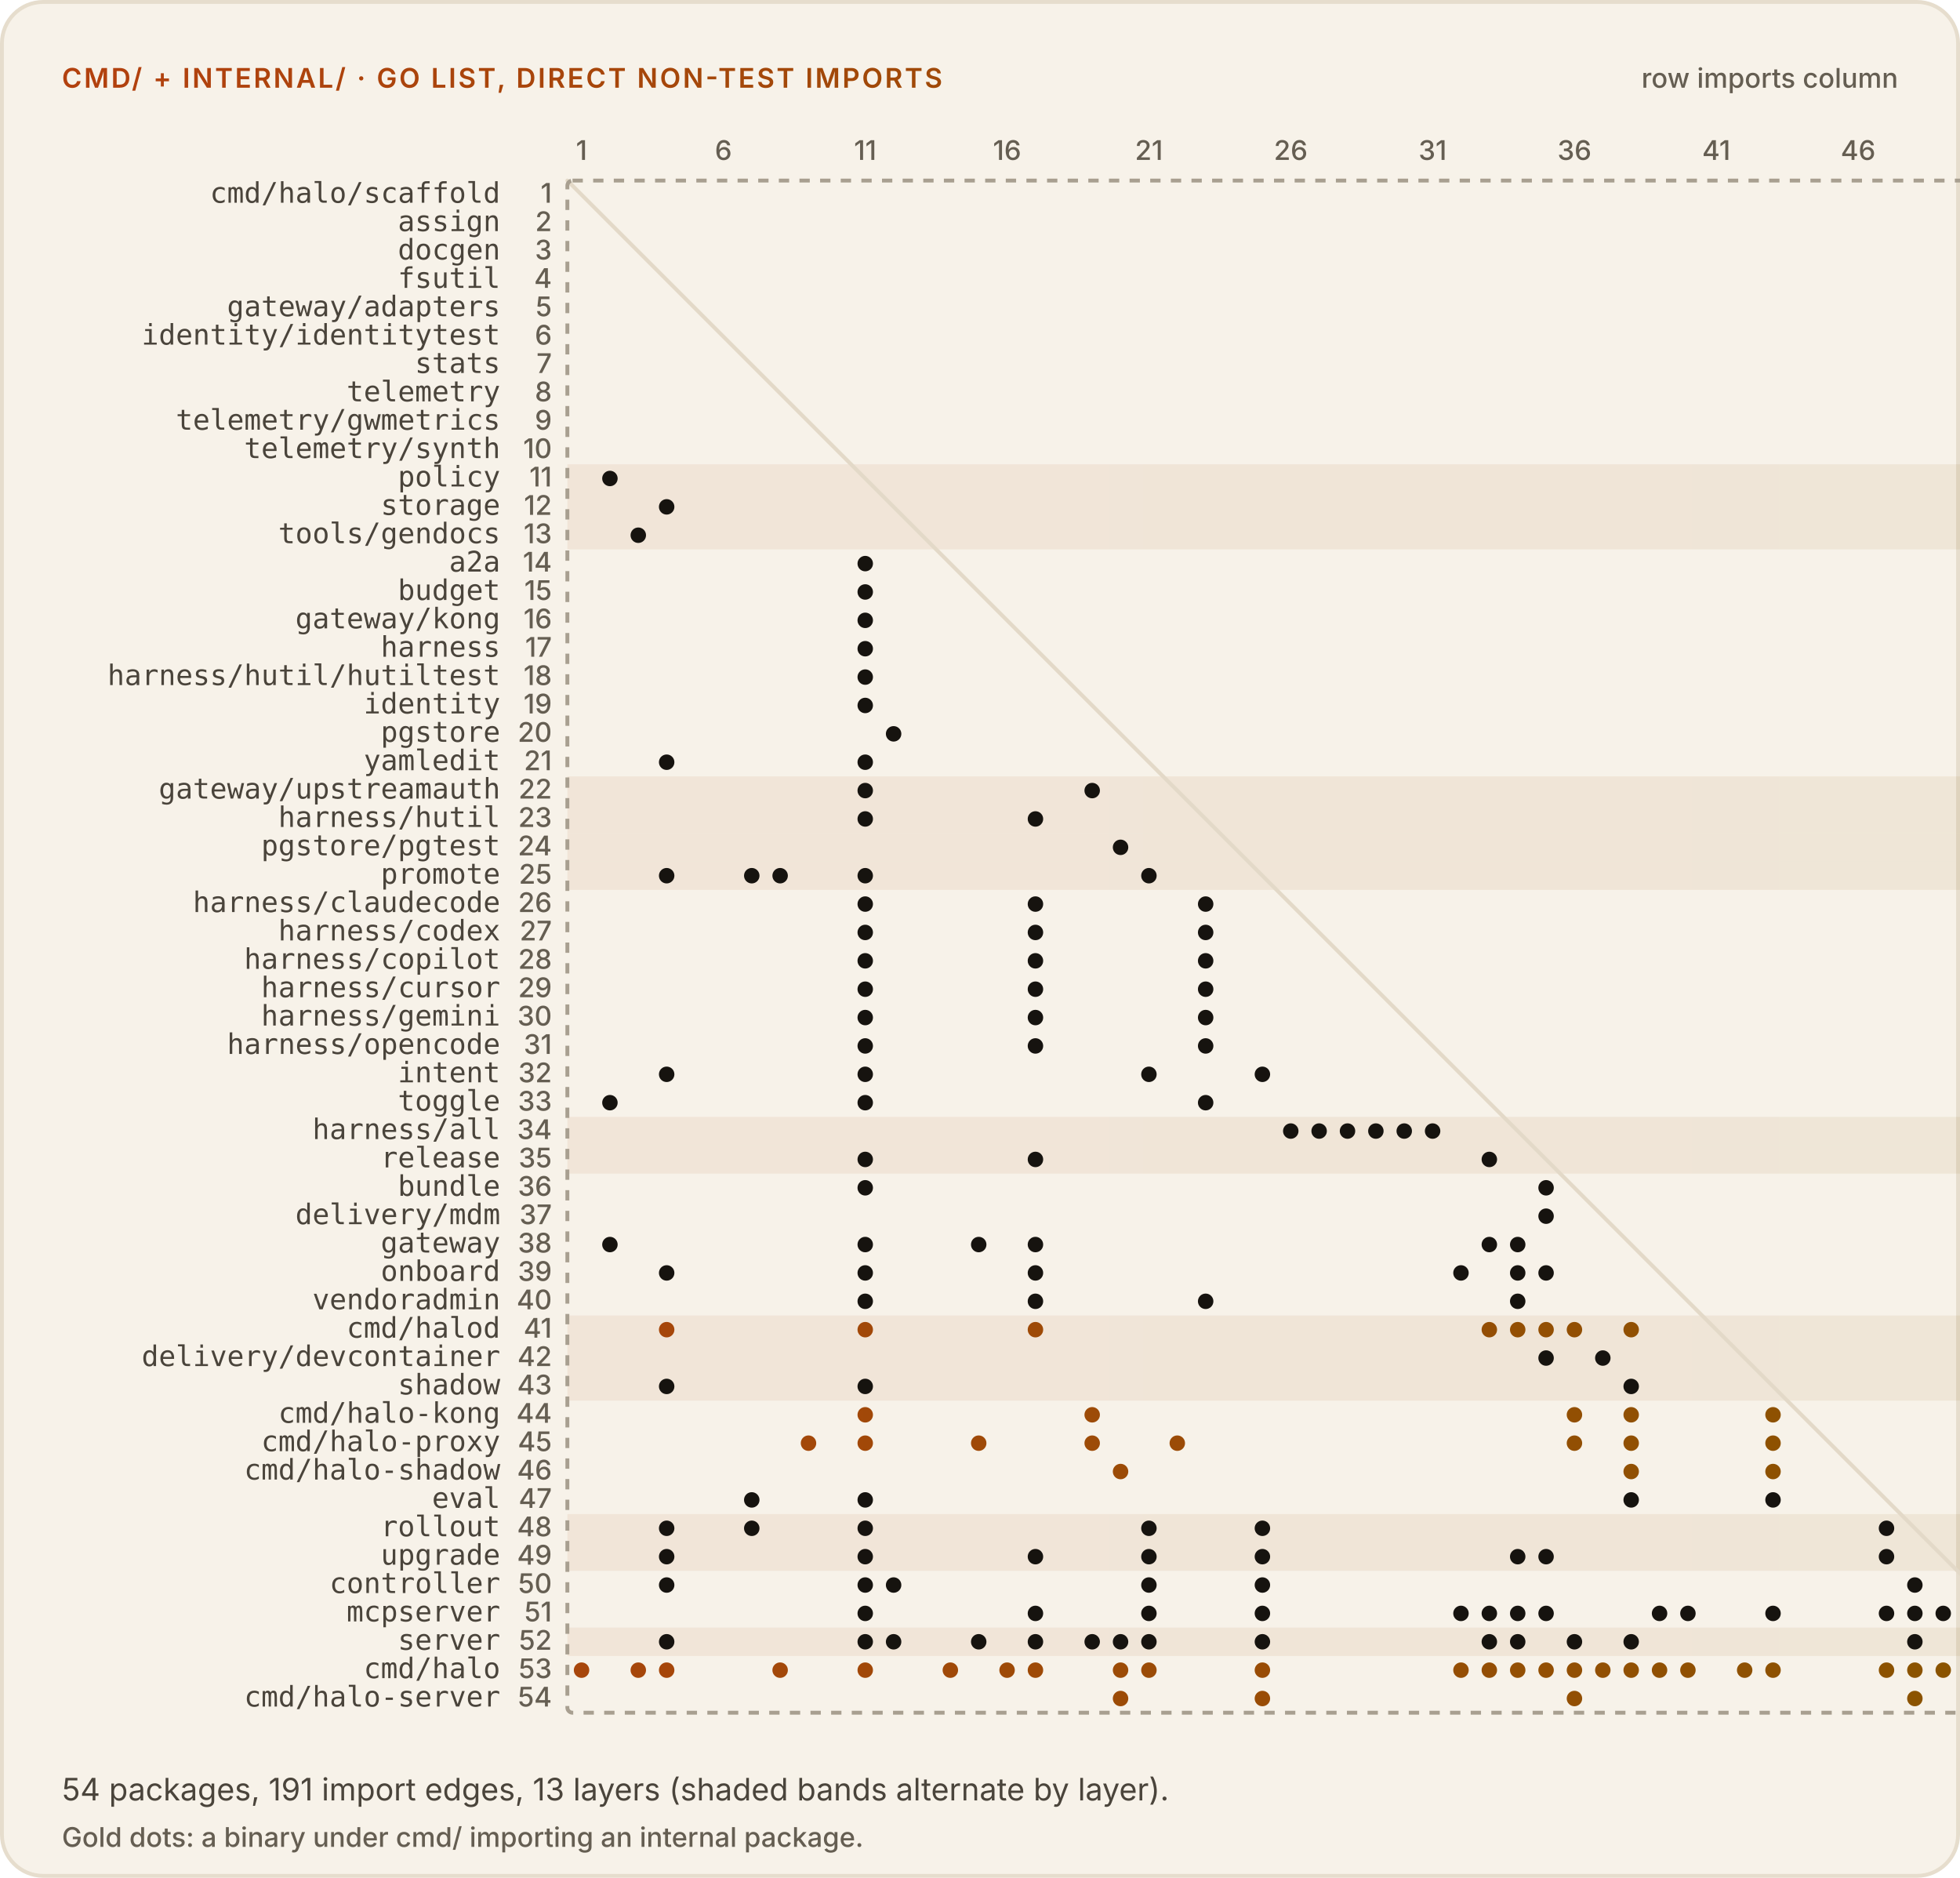
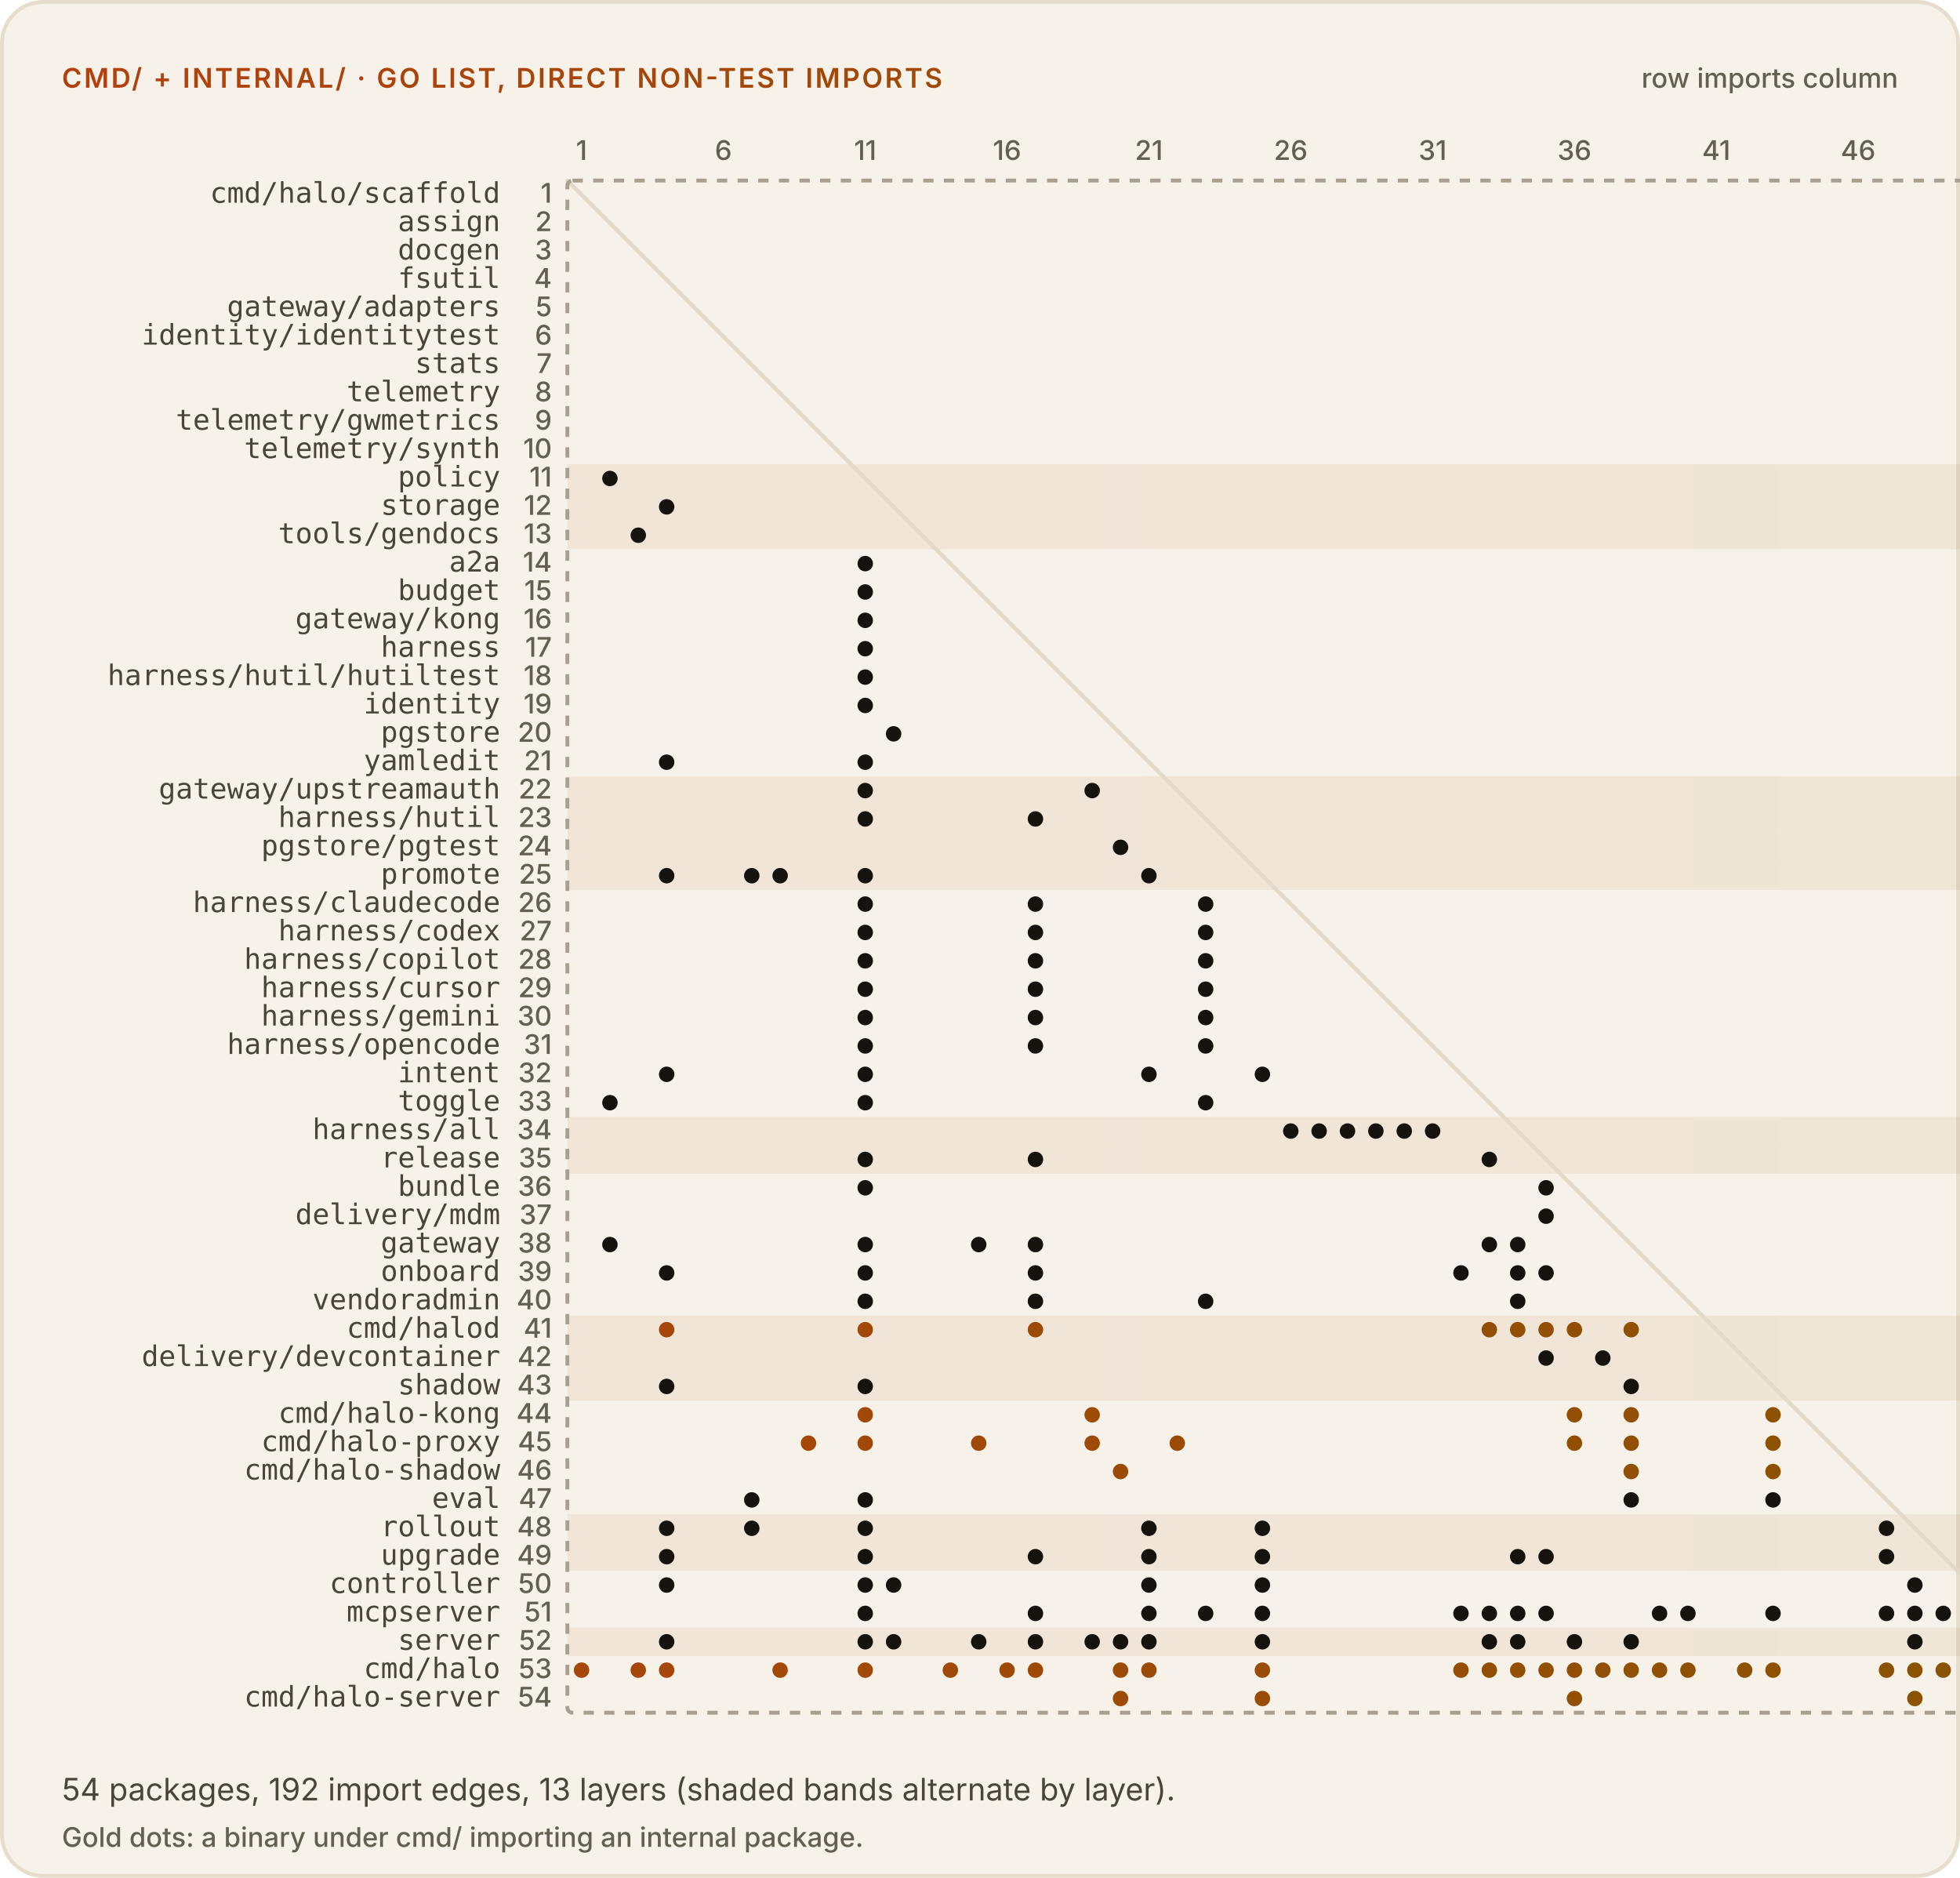
<svg xmlns="http://www.w3.org/2000/svg" viewBox="0 0 760 728" width="760" height="728" role="img" aria-labelledby="t d" font-family="ui-sans-serif,-apple-system,Inter,'Segoe UI',sans-serif">
  <style>
.cv{fill:#f7f2e9;stroke:#e6ddcd;stroke-width:1.5}
.card{fill:#fffdf9;stroke:#e3d9c8;stroke-width:1.5}
.soft{fill:url(#gs)}
.ring{fill:none;stroke:url(#ga);stroke-width:1.5}
.dcard{fill:#fbedea;stroke:#b42323;stroke-width:1.5}
.ghost{fill:none;stroke:#a89f90;stroke-width:1.5;stroke-dasharray:4 4}
.zone{fill:#f3ece0;stroke:#e0d5c2;stroke-width:1.5}
.chip{fill:#f3ece0;stroke:#e3d9c8;stroke-width:1}
text{font-family:ui-sans-serif,-apple-system,Inter,'Segoe UI',sans-serif}
.t{font-size:13.5px;font-weight:600;fill:#16130f}
.tm{font:600 12.5px ui-monospace,'SF Mono','JetBrains Mono',Menlo,Consolas,monospace;fill:#16130f}
.td{fill:#b42323}
.s{font-size:12px;fill:#4a443b}
.m{font:11px ui-monospace,'SF Mono','JetBrains Mono',Menlo,Consolas,monospace;fill:#4a443b}
.xs{font-size:10.5px;font-weight:500;fill:#655e52}
.xm{font-family:ui-monospace,'SF Mono','JetBrains Mono',Menlo,Consolas,monospace;font-weight:400}
.xa{fill:url(#ga);font-weight:600}
.xd{fill:#b42323;font-weight:600}
.xw{fill:#fffdf9;font-weight:600}
.k{font-size:10.5px;font-weight:600;letter-spacing:.08em;fill:#655e52}
.ka{fill:url(#ga)}
.h1{font-size:42px;font-weight:700;letter-spacing:-.02em;fill:#16130f}
.ln,.la,.ld,.lm{fill:none;stroke-width:1.5;stroke-linecap:round;stroke-linejoin:round}
.ln{stroke:#a89f90}.la{stroke:url(#ga)}.ld{stroke:#b42323}.lm{stroke:#e3d9c8}
.lane{stroke:#e3d9c8;stroke-width:1.5;stroke-dasharray:3 4}
.dash{stroke-dasharray:5 5}
.dl{fill:#a89f90}.da{fill:url(#ga)}.dd{fill:#b42323}
.pl{fill:#f7f2e9}.pa{fill:#f7f2e9;stroke:url(#ga);stroke-width:1}
.pd{fill:#fbedea;stroke:#b42323;stroke-width:1}.ps{fill:url(#ga)}
.fa{fill:url(#ga)}.fs{fill:url(#gs)}.fm{fill:#f3ece0}.fd{fill:#b42323}.ft{fill:#16130f}
.bdg{fill:url(#ga)}.bn{font-size:9.5px;font-weight:700;fill:#fffdf9}
.ic{fill:none;stroke:url(#ga);stroke-width:1.75;stroke-linecap:round;stroke-linejoin:round}
.pkt{fill:url(#ga)}
.grow{transform-box:fill-box;transform-origin:left;animation:grow 4.8s cubic-bezier(.6,0,.2,1) infinite}
@keyframes grow{0%{transform:scaleX(.08)}25%{transform:scaleX(.3)}50%{transform:scaleX(.55)}75%,100%{transform:scaleX(1)}}
.flow{stroke-dasharray:4 6;animation:flow 1.1s linear infinite}
@keyframes flow{to{stroke-dashoffset:-20}}
.blink{animation:blink 3.2s ease-in-out infinite}
@keyframes blink{0%,100%{opacity:.18}35%,65%{opacity:1}}
.pulse{transform-box:fill-box;transform-origin:center;animation:pulse 2.8s ease-out infinite}
@keyframes pulse{0%{opacity:.55;transform:scale(.6)}100%{opacity:0;transform:scale(1.5)}}
@media (prefers-reduced-motion:reduce){.flow,.blink,.pulse,.grow{animation:none}.blink{opacity:1}.pulse,.pkt{display:none}}
</style>
  <defs>
    <linearGradient id="ga" gradientUnits="userSpaceOnUse" x1="0" y1="0" x2="760" y2="0">
      <stop offset="0" stop-color="#b4400f" />
      <stop offset="1" stop-color="#8a5300" />
    </linearGradient>
    <linearGradient id="gs" gradientUnits="userSpaceOnUse" x1="0" y1="0" x2="760" y2="0">
      <stop offset="0" stop-color="#b4400f" stop-opacity="0.08" />
      <stop offset="1" stop-color="#8a5300" stop-opacity="0.08" />
    </linearGradient>
    <filter id="sh" x="-10%" y="-10%" width="120%" height="140%">
      <feDropShadow dx="0" dy="1" stdDeviation="1.6" flood-color="#3c280a" flood-opacity="0.08" />
    </filter>
  </defs>
  <rect class="cv" x=".75" y=".75" width="758.5" height="726.5" rx="16" />
  <text class="k ka" x="24" y="34">CMD/ + INTERNAL/ · GO LIST, DIRECT NON-TEST IMPORTS</text>
  <text class="xs" x="736" y="34" text-anchor="end">row imports column</text>
  <text class="m" x="194" y="78.6" text-anchor="end">cmd/halo/scaffold</text>
  <text class="xs" x="214" y="78.6" text-anchor="end">1</text>
  <text class="m" x="194" y="89.6" text-anchor="end">assign</text>
  <text class="xs" x="214" y="89.6" text-anchor="end">2</text>
  <text class="m" x="194" y="100.6" text-anchor="end">docgen</text>
  <text class="xs" x="214" y="100.6" text-anchor="end">3</text>
  <text class="m" x="194" y="111.6" text-anchor="end">fsutil</text>
  <text class="xs" x="214" y="111.6" text-anchor="end">4</text>
  <text class="m" x="194" y="122.6" text-anchor="end">gateway/adapters</text>
  <text class="xs" x="214" y="122.6" text-anchor="end">5</text>
  <text class="m" x="194" y="133.6" text-anchor="end">identity/identitytest</text>
  <text class="xs" x="214" y="133.6" text-anchor="end">6</text>
  <text class="m" x="194" y="144.6" text-anchor="end">stats</text>
  <text class="xs" x="214" y="144.6" text-anchor="end">7</text>
  <text class="m" x="194" y="155.6" text-anchor="end">telemetry</text>
  <text class="xs" x="214" y="155.6" text-anchor="end">8</text>
  <text class="m" x="194" y="166.6" text-anchor="end">telemetry/gwmetrics</text>
  <text class="xs" x="214" y="166.6" text-anchor="end">9</text>
  <text class="m" x="194" y="177.6" text-anchor="end">telemetry/synth</text>
  <text class="xs" x="214" y="177.6" text-anchor="end">10</text>
  <rect class="fs" x="220" y="180" width="594" height="11" />
  <text class="m" x="194" y="188.6" text-anchor="end">policy</text>
  <text class="xs" x="214" y="188.6" text-anchor="end">11</text>
  <rect class="fs" x="220" y="191" width="594" height="11" />
  <text class="m" x="194" y="199.6" text-anchor="end">storage</text>
  <text class="xs" x="214" y="199.6" text-anchor="end">12</text>
  <rect class="fs" x="220" y="202" width="594" height="11" />
  <text class="m" x="194" y="210.6" text-anchor="end">tools/gendocs</text>
  <text class="xs" x="214" y="210.6" text-anchor="end">13</text>
  <text class="m" x="194" y="221.6" text-anchor="end">a2a</text>
  <text class="xs" x="214" y="221.6" text-anchor="end">14</text>
  <text class="m" x="194" y="232.6" text-anchor="end">budget</text>
  <text class="xs" x="214" y="232.6" text-anchor="end">15</text>
  <text class="m" x="194" y="243.6" text-anchor="end">gateway/kong</text>
  <text class="xs" x="214" y="243.6" text-anchor="end">16</text>
  <text class="m" x="194" y="254.6" text-anchor="end">harness</text>
  <text class="xs" x="214" y="254.6" text-anchor="end">17</text>
  <text class="m" x="194" y="265.6" text-anchor="end">harness/hutil/hutiltest</text>
  <text class="xs" x="214" y="265.6" text-anchor="end">18</text>
  <text class="m" x="194" y="276.6" text-anchor="end">identity</text>
  <text class="xs" x="214" y="276.6" text-anchor="end">19</text>
  <text class="m" x="194" y="287.6" text-anchor="end">pgstore</text>
  <text class="xs" x="214" y="287.6" text-anchor="end">20</text>
  <text class="m" x="194" y="298.6" text-anchor="end">yamledit</text>
  <text class="xs" x="214" y="298.6" text-anchor="end">21</text>
  <rect class="fs" x="220" y="301" width="594" height="11" />
  <text class="m" x="194" y="309.6" text-anchor="end">gateway/upstreamauth</text>
  <text class="xs" x="214" y="309.6" text-anchor="end">22</text>
  <rect class="fs" x="220" y="312" width="594" height="11" />
  <text class="m" x="194" y="320.6" text-anchor="end">harness/hutil</text>
  <text class="xs" x="214" y="320.6" text-anchor="end">23</text>
  <rect class="fs" x="220" y="323" width="594" height="11" />
  <text class="m" x="194" y="331.6" text-anchor="end">pgstore/pgtest</text>
  <text class="xs" x="214" y="331.6" text-anchor="end">24</text>
  <rect class="fs" x="220" y="334" width="594" height="11" />
  <text class="m" x="194" y="342.6" text-anchor="end">promote</text>
  <text class="xs" x="214" y="342.6" text-anchor="end">25</text>
  <text class="m" x="194" y="353.6" text-anchor="end">harness/claudecode</text>
  <text class="xs" x="214" y="353.6" text-anchor="end">26</text>
  <text class="m" x="194" y="364.6" text-anchor="end">harness/codex</text>
  <text class="xs" x="214" y="364.6" text-anchor="end">27</text>
  <text class="m" x="194" y="375.6" text-anchor="end">harness/copilot</text>
  <text class="xs" x="214" y="375.6" text-anchor="end">28</text>
  <text class="m" x="194" y="386.6" text-anchor="end">harness/cursor</text>
  <text class="xs" x="214" y="386.6" text-anchor="end">29</text>
  <text class="m" x="194" y="397.6" text-anchor="end">harness/gemini</text>
  <text class="xs" x="214" y="397.6" text-anchor="end">30</text>
  <text class="m" x="194" y="408.6" text-anchor="end">harness/opencode</text>
  <text class="xs" x="214" y="408.6" text-anchor="end">31</text>
  <text class="m" x="194" y="419.6" text-anchor="end">intent</text>
  <text class="xs" x="214" y="419.6" text-anchor="end">32</text>
  <text class="m" x="194" y="430.6" text-anchor="end">toggle</text>
  <text class="xs" x="214" y="430.6" text-anchor="end">33</text>
  <rect class="fs" x="220" y="433" width="594" height="11" />
  <text class="m" x="194" y="441.6" text-anchor="end">harness/all</text>
  <text class="xs" x="214" y="441.6" text-anchor="end">34</text>
  <rect class="fs" x="220" y="444" width="594" height="11" />
  <text class="m" x="194" y="452.6" text-anchor="end">release</text>
  <text class="xs" x="214" y="452.6" text-anchor="end">35</text>
  <text class="m" x="194" y="463.6" text-anchor="end">bundle</text>
  <text class="xs" x="214" y="463.6" text-anchor="end">36</text>
  <text class="m" x="194" y="474.6" text-anchor="end">delivery/mdm</text>
  <text class="xs" x="214" y="474.6" text-anchor="end">37</text>
  <text class="m" x="194" y="485.6" text-anchor="end">gateway</text>
  <text class="xs" x="214" y="485.6" text-anchor="end">38</text>
  <text class="m" x="194" y="496.6" text-anchor="end">onboard</text>
  <text class="xs" x="214" y="496.6" text-anchor="end">39</text>
  <text class="m" x="194" y="507.6" text-anchor="end">vendoradmin</text>
  <text class="xs" x="214" y="507.6" text-anchor="end">40</text>
  <rect class="fs" x="220" y="510" width="594" height="11" />
  <text class="m" x="194" y="518.6" text-anchor="end">cmd/halod</text>
  <text class="xs" x="214" y="518.6" text-anchor="end">41</text>
  <rect class="fs" x="220" y="521" width="594" height="11" />
  <text class="m" x="194" y="529.6" text-anchor="end">delivery/devcontainer</text>
  <text class="xs" x="214" y="529.6" text-anchor="end">42</text>
  <rect class="fs" x="220" y="532" width="594" height="11" />
  <text class="m" x="194" y="540.6" text-anchor="end">shadow</text>
  <text class="xs" x="214" y="540.6" text-anchor="end">43</text>
  <text class="m" x="194" y="551.6" text-anchor="end">cmd/halo-kong</text>
  <text class="xs" x="214" y="551.6" text-anchor="end">44</text>
  <text class="m" x="194" y="562.6" text-anchor="end">cmd/halo-proxy</text>
  <text class="xs" x="214" y="562.6" text-anchor="end">45</text>
  <text class="m" x="194" y="573.6" text-anchor="end">cmd/halo-shadow</text>
  <text class="xs" x="214" y="573.6" text-anchor="end">46</text>
  <text class="m" x="194" y="584.6" text-anchor="end">eval</text>
  <text class="xs" x="214" y="584.6" text-anchor="end">47</text>
  <rect class="fs" x="220" y="587" width="594" height="11" />
  <text class="m" x="194" y="595.6" text-anchor="end">rollout</text>
  <text class="xs" x="214" y="595.6" text-anchor="end">48</text>
  <rect class="fs" x="220" y="598" width="594" height="11" />
  <text class="m" x="194" y="606.6" text-anchor="end">upgrade</text>
  <text class="xs" x="214" y="606.6" text-anchor="end">49</text>
  <text class="m" x="194" y="617.6" text-anchor="end">controller</text>
  <text class="xs" x="214" y="617.6" text-anchor="end">50</text>
  <text class="m" x="194" y="628.6" text-anchor="end">mcpserver</text>
  <text class="xs" x="214" y="628.6" text-anchor="end">51</text>
  <rect class="fs" x="220" y="631" width="594" height="11" />
  <text class="m" x="194" y="639.6" text-anchor="end">server</text>
  <text class="xs" x="214" y="639.6" text-anchor="end">52</text>
  <text class="m" x="194" y="650.6" text-anchor="end">cmd/halo</text>
  <text class="xs" x="214" y="650.6" text-anchor="end">53</text>
  <text class="m" x="194" y="661.6" text-anchor="end">cmd/halo-server</text>
  <text class="xs" x="214" y="661.6" text-anchor="end">54</text>
  <text class="xs" x="225.5" y="62" text-anchor="middle">1</text>
  <text class="xs" x="280.5" y="62" text-anchor="middle">6</text>
  <text class="xs" x="335.5" y="62" text-anchor="middle">11</text>
  <text class="xs" x="390.5" y="62" text-anchor="middle">16</text>
  <text class="xs" x="445.5" y="62" text-anchor="middle">21</text>
  <text class="xs" x="500.5" y="62" text-anchor="middle">26</text>
  <text class="xs" x="555.5" y="62" text-anchor="middle">31</text>
  <text class="xs" x="610.5" y="62" text-anchor="middle">36</text>
  <text class="xs" x="665.5" y="62" text-anchor="middle">41</text>
  <text class="xs" x="720.5" y="62" text-anchor="middle">46</text>
  <text class="xs" x="775.5" y="62" text-anchor="middle">51</text>
  <path class="lm" d="M220 70L814 664" />
  <rect class="ghost" x="220" y="70" width="594" height="594" rx="2" />
  <circle class="ft" cx="236.5" cy="185.5" r="3" />
  <circle class="ft" cx="258.5" cy="196.5" r="3" />
  <circle class="ft" cx="247.5" cy="207.5" r="3" />
  <circle class="ft" cx="335.5" cy="218.5" r="3" />
  <circle class="ft" cx="335.5" cy="229.5" r="3" />
  <circle class="ft" cx="335.5" cy="240.5" r="3" />
  <circle class="ft" cx="335.5" cy="251.5" r="3" />
  <circle class="ft" cx="335.5" cy="262.5" r="3" />
  <circle class="ft" cx="335.5" cy="273.5" r="3" />
  <circle class="ft" cx="346.5" cy="284.5" r="3" />
  <circle class="ft" cx="258.5" cy="295.5" r="3" />
  <circle class="ft" cx="335.5" cy="295.5" r="3" />
  <circle class="ft" cx="423.5" cy="306.5" r="3" />
  <circle class="ft" cx="335.5" cy="306.5" r="3" />
  <circle class="ft" cx="401.5" cy="317.5" r="3" />
  <circle class="ft" cx="335.5" cy="317.5" r="3" />
  <circle class="ft" cx="434.5" cy="328.5" r="3" />
  <circle class="ft" cx="258.5" cy="339.5" r="3" />
  <circle class="ft" cx="335.5" cy="339.5" r="3" />
  <circle class="ft" cx="291.5" cy="339.5" r="3" />
  <circle class="ft" cx="302.5" cy="339.5" r="3" />
  <circle class="ft" cx="445.5" cy="339.5" r="3" />
  <circle class="ft" cx="401.5" cy="350.5" r="3" />
  <circle class="ft" cx="467.5" cy="350.5" r="3" />
  <circle class="ft" cx="335.5" cy="350.5" r="3" />
  <circle class="ft" cx="401.5" cy="361.5" r="3" />
  <circle class="ft" cx="467.5" cy="361.5" r="3" />
  <circle class="ft" cx="335.5" cy="361.5" r="3" />
  <circle class="ft" cx="401.5" cy="372.5" r="3" />
  <circle class="ft" cx="467.5" cy="372.5" r="3" />
  <circle class="ft" cx="335.5" cy="372.5" r="3" />
  <circle class="ft" cx="401.5" cy="383.5" r="3" />
  <circle class="ft" cx="467.5" cy="383.5" r="3" />
  <circle class="ft" cx="335.5" cy="383.5" r="3" />
  <circle class="ft" cx="401.5" cy="394.5" r="3" />
  <circle class="ft" cx="467.5" cy="394.5" r="3" />
  <circle class="ft" cx="335.5" cy="394.5" r="3" />
  <circle class="ft" cx="401.5" cy="405.5" r="3" />
  <circle class="ft" cx="467.5" cy="405.5" r="3" />
  <circle class="ft" cx="335.5" cy="405.5" r="3" />
  <circle class="ft" cx="258.5" cy="416.5" r="3" />
  <circle class="ft" cx="335.5" cy="416.5" r="3" />
  <circle class="ft" cx="489.5" cy="416.5" r="3" />
  <circle class="ft" cx="445.5" cy="416.5" r="3" />
  <circle class="ft" cx="236.5" cy="427.5" r="3" />
  <circle class="ft" cx="467.5" cy="427.5" r="3" />
  <circle class="ft" cx="335.5" cy="427.5" r="3" />
  <circle class="ft" cx="500.5" cy="438.5" r="3" />
  <circle class="ft" cx="511.5" cy="438.5" r="3" />
  <circle class="ft" cx="522.5" cy="438.5" r="3" />
  <circle class="ft" cx="533.5" cy="438.5" r="3" />
  <circle class="ft" cx="544.5" cy="438.5" r="3" />
  <circle class="ft" cx="555.5" cy="438.5" r="3" />
  <circle class="ft" cx="401.5" cy="449.5" r="3" />
  <circle class="ft" cx="335.5" cy="449.5" r="3" />
  <circle class="ft" cx="577.5" cy="449.5" r="3" />
  <circle class="ft" cx="335.5" cy="460.5" r="3" />
  <circle class="ft" cx="599.5" cy="460.5" r="3" />
  <circle class="ft" cx="599.5" cy="471.5" r="3" />
  <circle class="ft" cx="236.5" cy="482.5" r="3" />
  <circle class="ft" cx="379.5" cy="482.5" r="3" />
  <circle class="ft" cx="401.5" cy="482.5" r="3" />
  <circle class="ft" cx="588.5" cy="482.5" r="3" />
  <circle class="ft" cx="335.5" cy="482.5" r="3" />
  <circle class="ft" cx="577.5" cy="482.5" r="3" />
  <circle class="ft" cx="258.5" cy="493.5" r="3" />
  <circle class="ft" cx="401.5" cy="493.5" r="3" />
  <circle class="ft" cx="588.5" cy="493.5" r="3" />
  <circle class="ft" cx="566.5" cy="493.5" r="3" />
  <circle class="ft" cx="335.5" cy="493.5" r="3" />
  <circle class="ft" cx="599.5" cy="493.5" r="3" />
  <circle class="ft" cx="401.5" cy="504.5" r="3" />
  <circle class="ft" cx="588.5" cy="504.5" r="3" />
  <circle class="ft" cx="467.5" cy="504.5" r="3" />
  <circle class="ft" cx="335.5" cy="504.5" r="3" />
  <circle class="fa" cx="610.5" cy="515.5" r="3" />
  <circle class="fa" cx="258.5" cy="515.5" r="3" />
  <circle class="fa" cx="632.5" cy="515.5" r="3" />
  <circle class="fa" cx="401.5" cy="515.5" r="3" />
  <circle class="fa" cx="588.5" cy="515.5" r="3" />
  <circle class="fa" cx="335.5" cy="515.5" r="3" />
  <circle class="fa" cx="599.5" cy="515.5" r="3" />
  <circle class="fa" cx="577.5" cy="515.5" r="3" />
  <circle class="ft" cx="621.5" cy="526.5" r="3" />
  <circle class="ft" cx="599.5" cy="526.5" r="3" />
  <circle class="ft" cx="258.5" cy="537.5" r="3" />
  <circle class="ft" cx="632.5" cy="537.5" r="3" />
  <circle class="ft" cx="335.5" cy="537.5" r="3" />
  <circle class="fa" cx="610.5" cy="548.5" r="3" />
  <circle class="fa" cx="632.5" cy="548.5" r="3" />
  <circle class="fa" cx="423.5" cy="548.5" r="3" />
  <circle class="fa" cx="335.5" cy="548.5" r="3" />
  <circle class="fa" cx="687.5" cy="548.5" r="3" />
  <circle class="fa" cx="379.5" cy="559.5" r="3" />
  <circle class="fa" cx="610.5" cy="559.5" r="3" />
  <circle class="fa" cx="632.5" cy="559.5" r="3" />
  <circle class="fa" cx="456.5" cy="559.5" r="3" />
  <circle class="fa" cx="423.5" cy="559.5" r="3" />
  <circle class="fa" cx="335.5" cy="559.5" r="3" />
  <circle class="fa" cx="687.5" cy="559.5" r="3" />
  <circle class="fa" cx="313.5" cy="559.5" r="3" />
  <circle class="fa" cx="632.5" cy="570.5" r="3" />
  <circle class="fa" cx="434.5" cy="570.5" r="3" />
  <circle class="fa" cx="687.5" cy="570.5" r="3" />
  <circle class="ft" cx="632.5" cy="581.5" r="3" />
  <circle class="ft" cx="335.5" cy="581.5" r="3" />
  <circle class="ft" cx="687.5" cy="581.5" r="3" />
  <circle class="ft" cx="291.5" cy="581.5" r="3" />
  <circle class="ft" cx="731.5" cy="592.5" r="3" />
  <circle class="ft" cx="258.5" cy="592.5" r="3" />
  <circle class="ft" cx="335.5" cy="592.5" r="3" />
  <circle class="ft" cx="489.5" cy="592.5" r="3" />
  <circle class="ft" cx="291.5" cy="592.5" r="3" />
  <circle class="ft" cx="445.5" cy="592.5" r="3" />
  <circle class="ft" cx="731.5" cy="603.5" r="3" />
  <circle class="ft" cx="258.5" cy="603.5" r="3" />
  <circle class="ft" cx="401.5" cy="603.5" r="3" />
  <circle class="ft" cx="588.5" cy="603.5" r="3" />
  <circle class="ft" cx="335.5" cy="603.5" r="3" />
  <circle class="ft" cx="489.5" cy="603.5" r="3" />
  <circle class="ft" cx="599.5" cy="603.5" r="3" />
  <circle class="ft" cx="445.5" cy="603.5" r="3" />
  <circle class="ft" cx="258.5" cy="614.5" r="3" />
  <circle class="ft" cx="335.5" cy="614.5" r="3" />
  <circle class="ft" cx="489.5" cy="614.5" r="3" />
  <circle class="ft" cx="742.5" cy="614.5" r="3" />
  <circle class="ft" cx="346.5" cy="614.5" r="3" />
  <circle class="ft" cx="445.5" cy="614.5" r="3" />
  <circle class="ft" cx="731.5" cy="625.5" r="3" />
  <circle class="ft" cx="401.5" cy="625.5" r="3" />
  <circle class="ft" cx="588.5" cy="625.5" r="3" />
+   <circle class="ft" cx="467.5" cy="625.5" r="3" />
  <circle class="ft" cx="566.5" cy="625.5" r="3" />
  <circle class="ft" cx="643.5" cy="625.5" r="3" />
  <circle class="ft" cx="335.5" cy="625.5" r="3" />
  <circle class="ft" cx="489.5" cy="625.5" r="3" />
  <circle class="ft" cx="599.5" cy="625.5" r="3" />
  <circle class="ft" cx="742.5" cy="625.5" r="3" />
  <circle class="ft" cx="687.5" cy="625.5" r="3" />
  <circle class="ft" cx="577.5" cy="625.5" r="3" />
  <circle class="ft" cx="753.5" cy="625.5" r="3" />
  <circle class="ft" cx="654.5" cy="625.5" r="3" />
  <circle class="ft" cx="445.5" cy="625.5" r="3" />
  <circle class="ft" cx="379.5" cy="636.5" r="3" />
  <circle class="ft" cx="610.5" cy="636.5" r="3" />
  <circle class="ft" cx="764.5" cy="636.5" r="3" />
  <circle class="ft" cx="258.5" cy="636.5" r="3" />
  <circle class="ft" cx="632.5" cy="636.5" r="3" />
  <circle class="ft" cx="401.5" cy="636.5" r="3" />
  <circle class="ft" cx="588.5" cy="636.5" r="3" />
  <circle class="ft" cx="423.5" cy="636.5" r="3" />
  <circle class="ft" cx="434.5" cy="636.5" r="3" />
  <circle class="ft" cx="335.5" cy="636.5" r="3" />
  <circle class="ft" cx="489.5" cy="636.5" r="3" />
  <circle class="ft" cx="742.5" cy="636.5" r="3" />
  <circle class="ft" cx="346.5" cy="636.5" r="3" />
  <circle class="ft" cx="577.5" cy="636.5" r="3" />
  <circle class="ft" cx="445.5" cy="636.5" r="3" />
  <circle class="fa" cx="225.5" cy="647.5" r="3" />
  <circle class="fa" cx="368.5" cy="647.5" r="3" />
  <circle class="fa" cx="610.5" cy="647.5" r="3" />
  <circle class="fa" cx="764.5" cy="647.5" r="3" />
  <circle class="fa" cx="676.5" cy="647.5" r="3" />
  <circle class="fa" cx="621.5" cy="647.5" r="3" />
  <circle class="fa" cx="247.5" cy="647.5" r="3" />
  <circle class="fa" cx="731.5" cy="647.5" r="3" />
  <circle class="fa" cx="258.5" cy="647.5" r="3" />
  <circle class="fa" cx="632.5" cy="647.5" r="3" />
  <circle class="fa" cx="390.5" cy="647.5" r="3" />
  <circle class="fa" cx="401.5" cy="647.5" r="3" />
  <circle class="fa" cx="588.5" cy="647.5" r="3" />
  <circle class="fa" cx="566.5" cy="647.5" r="3" />
  <circle class="fa" cx="775.5" cy="647.5" r="3" />
  <circle class="fa" cx="643.5" cy="647.5" r="3" />
  <circle class="fa" cx="434.5" cy="647.5" r="3" />
  <circle class="fa" cx="335.5" cy="647.5" r="3" />
  <circle class="fa" cx="489.5" cy="647.5" r="3" />
  <circle class="fa" cx="599.5" cy="647.5" r="3" />
  <circle class="fa" cx="742.5" cy="647.5" r="3" />
  <circle class="fa" cx="786.5" cy="647.5" r="3" />
  <circle class="fa" cx="687.5" cy="647.5" r="3" />
  <circle class="fa" cx="302.5" cy="647.5" r="3" />
  <circle class="fa" cx="577.5" cy="647.5" r="3" />
  <circle class="fa" cx="753.5" cy="647.5" r="3" />
  <circle class="fa" cx="654.5" cy="647.5" r="3" />
  <circle class="fa" cx="445.5" cy="647.5" r="3" />
  <circle class="fa" cx="610.5" cy="658.5" r="3" />
  <circle class="fa" cx="764.5" cy="658.5" r="3" />
  <circle class="fa" cx="434.5" cy="658.5" r="3" />
  <circle class="fa" cx="489.5" cy="658.5" r="3" />
  <circle class="fa" cx="742.5" cy="658.5" r="3" />
  <circle class="fa" cx="786.5" cy="658.5" r="3" />
-   <text class="s" x="24" y="698">54 packages, 191 import edges, 13 layers (shaded bands alternate by layer).</text>
+   <text class="s" x="24" y="698">54 packages, 192 import edges, 13 layers (shaded bands alternate by layer).</text>
  <text class="xs" x="24" y="716">Gold dots: a binary under cmd/ importing an internal package.</text>
</svg>
